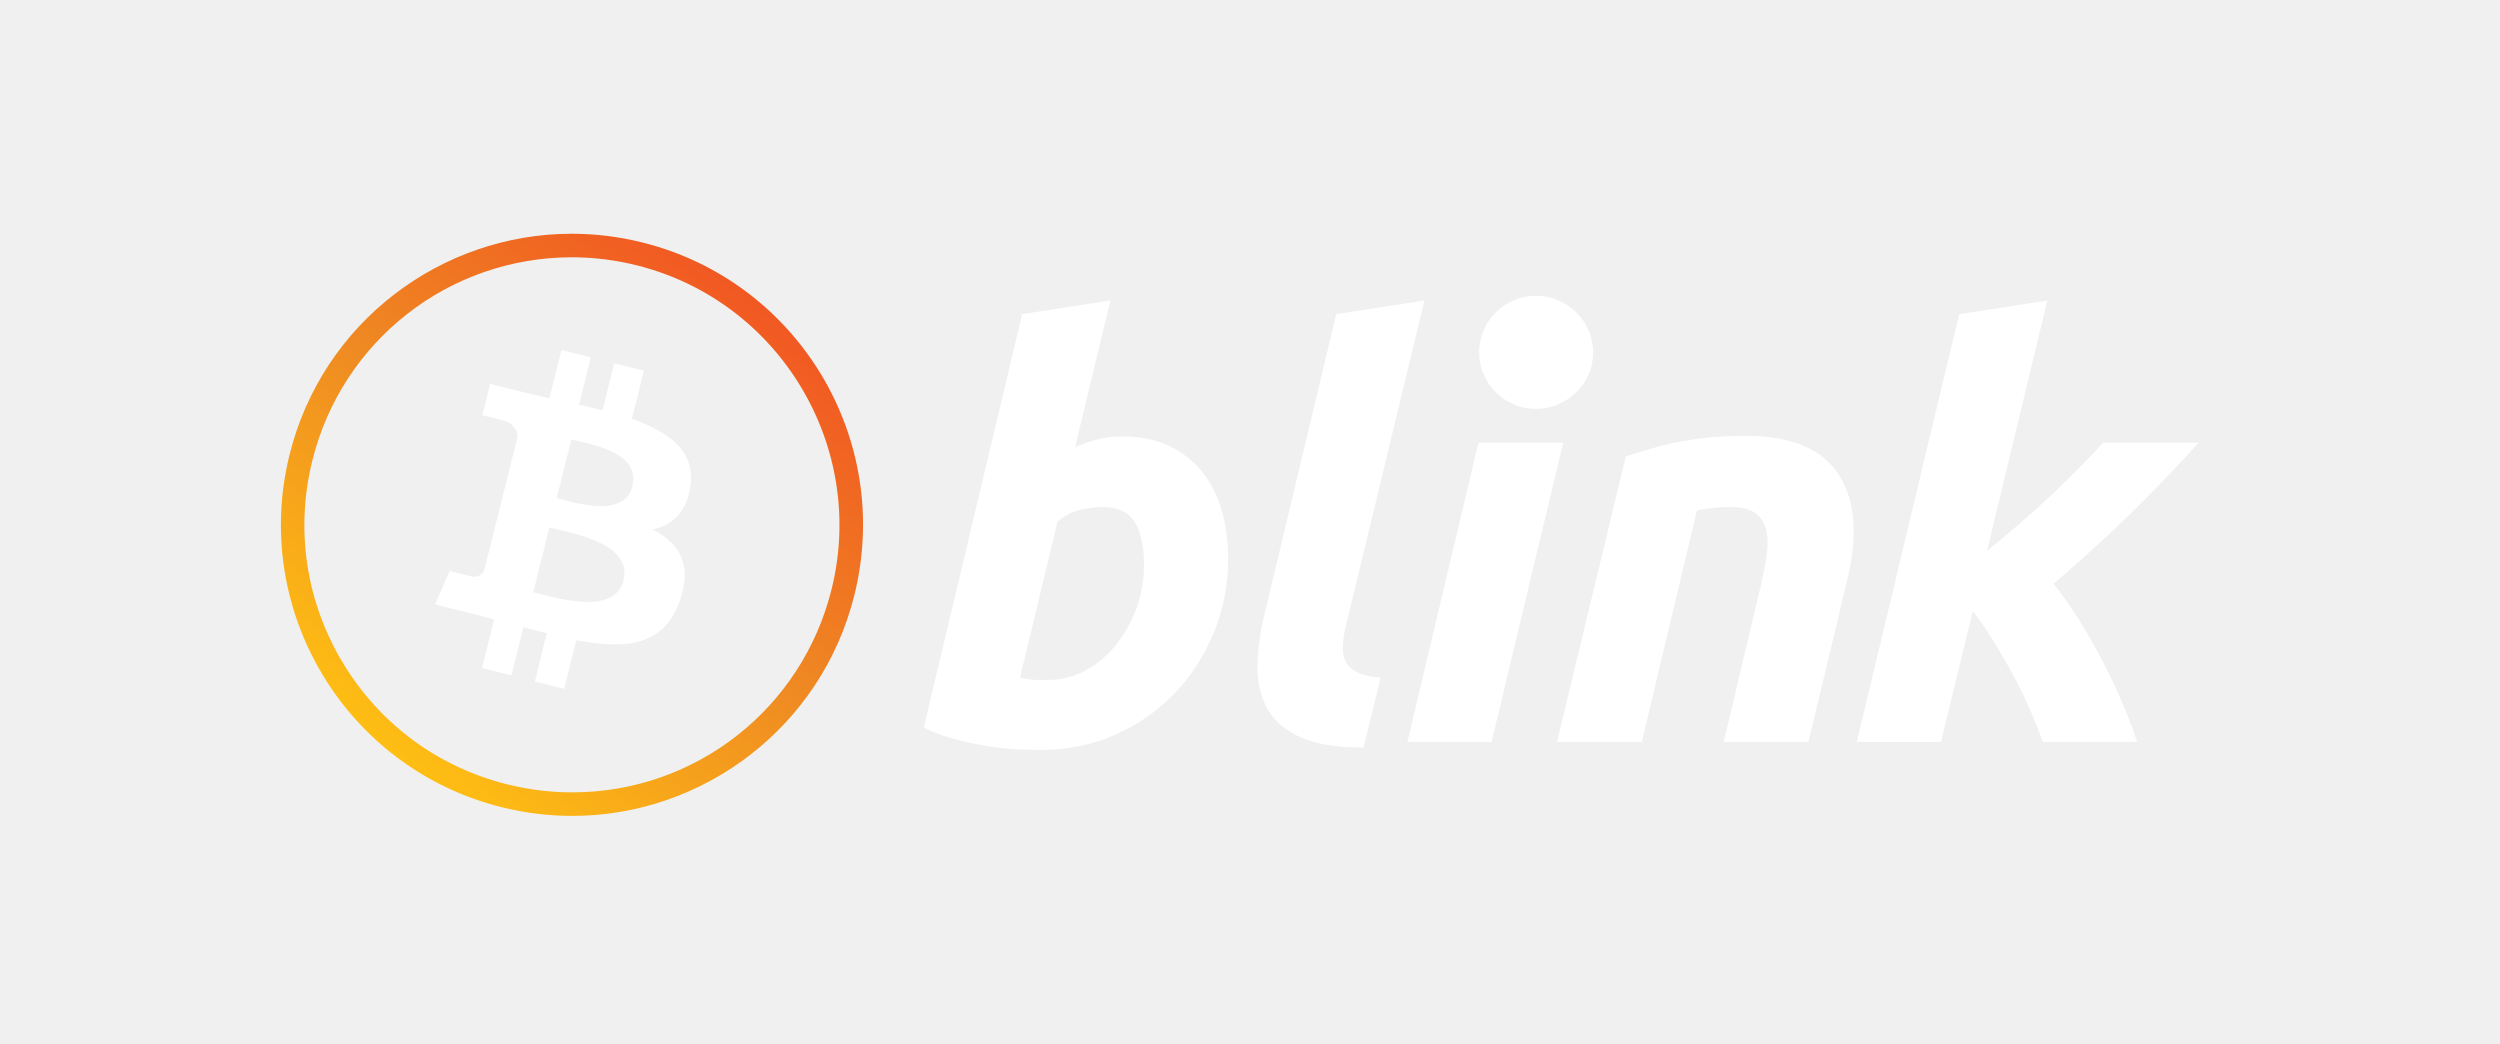
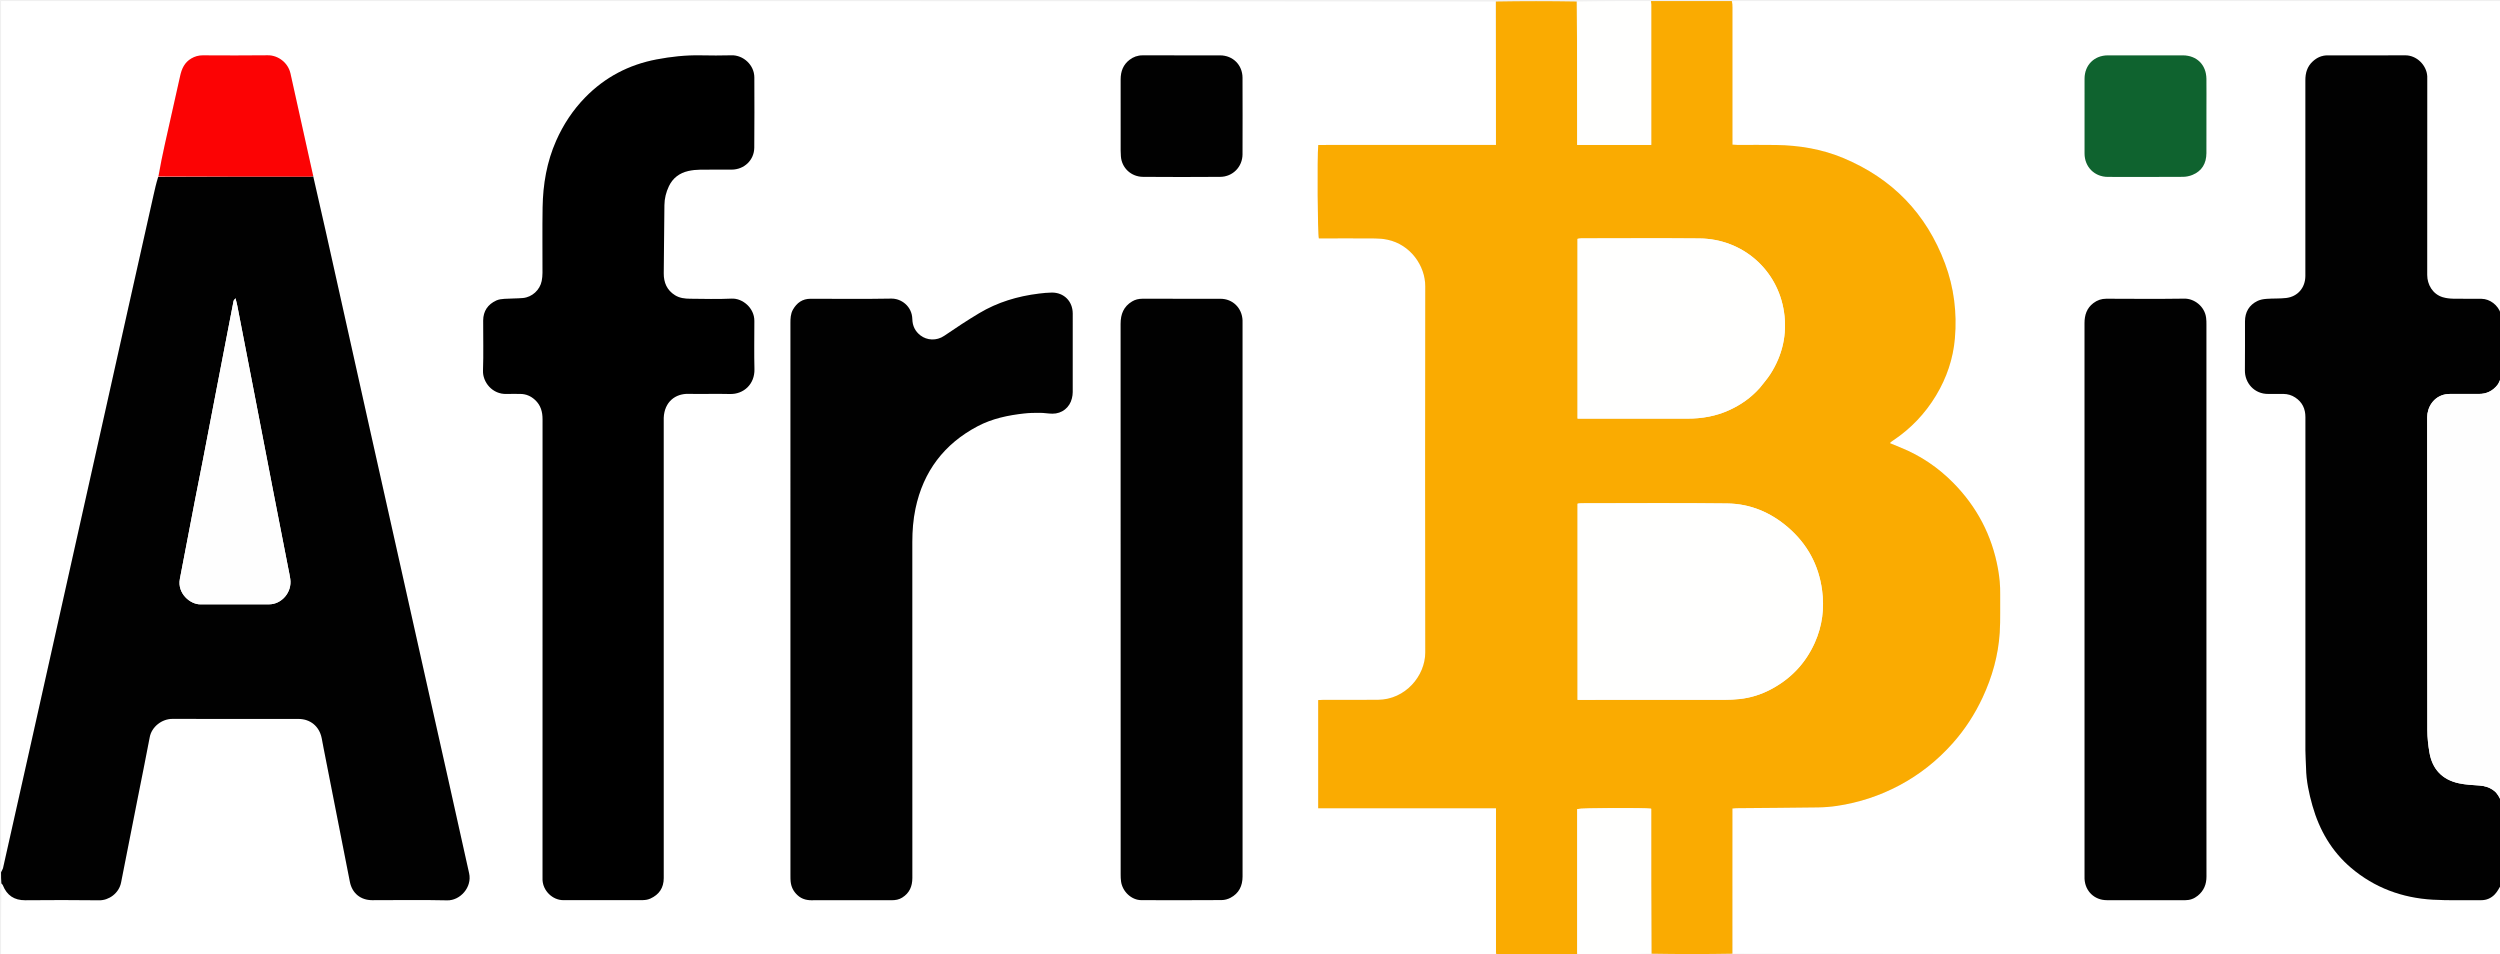
- <svg xmlns="http://www.w3.org/2000/svg" version="1.1" id="Layer_1" x="0px" y="0px" viewBox="0 0 1002.48 418.42" style="enable-background:new 0 0 1002.48 418.42;" xml:space="preserve">
-   <style type="text/css">
- 	.st0{fill:url(#SVGID_1_);}
- 	.st1{fill:#010101;}
- 	.st2{fill:#EC8623;}
- 	.st3{fill:#FFFFFF;}
- 	.st4{fill:url(#SVGID_2_);}
- 	.st5{fill:url(#SVGID_3_);}
- 	.st6{fill:url(#SVGID_4_);}
- 	.st7{fill:url(#SVGID_5_);}
- 	.st8{fill:#1D1D1B;}
- 	.st9{fill:url(#SVGID_6_);}
- </style>
-   <g>
-     <linearGradient id="SVGID_1_" gradientUnits="userSpaceOnUse" x1="157.376" y1="302.337" x2="301.337" y2="118.572">
-       <stop offset="0" style="stop-color:#FEBE13" />
-       <stop offset="0.5" style="stop-color:#EF8B22" />
-       <stop offset="1" style="stop-color:#F15822" />
-     </linearGradient>
-     <path class="st0" d="M257.76,97.27c-0.1-0.03-0.21-0.06-0.32-0.08c-9.43-2.34-18.87-3.46-28.17-3.46v0h-0.04v0   c-52.35,0.02-99.96,35.52-113.13,88.63c-15.51,62.55,22.62,125.84,85.17,141.35c9.43,2.34,18.88,3.46,28.18,3.46   c52.37,0,100-35.51,113.17-88.63C358.1,176.11,320.15,112.93,257.76,97.27z M333.46,236.27c-11.89,47.96-54.67,81.46-104.01,81.46   c-8.68,0-17.4-1.07-25.91-3.18c-27.81-6.89-51.26-24.2-66.05-48.74s-19.13-53.37-12.23-81.17c11.89-47.95,54.71-81.44,104.04-81.47   c8.67,0,17.37,1.07,25.95,3.2l0.11,0.03l0.11,0.03C312.67,120.78,347.65,179.03,333.46,236.27z" />
-     <path class="st3" d="M253.68,194.83c-3.35,13.41-23.79,6.53-30.43,4.89l5.86-23.46c6.53,1.61,27.92,4.69,24.46,18.56H253.68z    M250.03,232.73c-3.62,14.61-28.22,6.7-36.19,4.72l6.47-25.9C228.28,213.56,253.82,217.48,250.03,232.73z M276.84,195.03   c2.11-14.28-8.75-21.95-23.46-27.04l4.83-19.34l-11.9-2.95l-4.69,18.83c-3.08-0.77-6.27-1.51-9.42-2.21l4.69-19.03l-11.76-2.95   l-4.83,19.34L212.8,158l-16.25-4.06l-3.12,12.57c0,0,8.12,1.98,8.55,2.14c2.63,0.53,5.75,3.36,5.5,6.7l-13.21,52.95   c-0.72,2.26-3.13,3.5-5.39,2.78h0c-0.25-0.07-8.58-2.11-8.58-2.11l-5.83,13.41l15.31,3.79l8.38,2.18l-4.86,19.54l11.76,2.95   l4.83-19.34c3.17,0.87,6.29,1.67,9.35,2.41l-4.76,19.4l11.76,2.91l4.86-19.5c20.11,3.79,35.15,2.28,41.52-15.88   c5.13-14.61-0.27-23.02-10.82-28.52C269.5,210.55,275.2,205.63,276.84,195.03L276.84,195.03z" />
-     <g>
-       <path class="st3" d="M450.06,175.01c7.3,0,13.61,1.29,18.93,3.88c5.32,2.59,9.73,6.08,13.23,10.49c3.5,4.41,6.08,9.58,7.76,15.51    c1.67,5.93,2.51,12.32,2.51,19.16c0,10.49-1.94,20.42-5.82,29.77c-3.88,9.35-9.16,17.49-15.85,24.41    c-6.69,6.92-14.6,12.4-23.73,16.42c-9.12,4.03-19.01,6.05-29.66,6.05c-1.37,0-3.76-0.04-7.19-0.11    c-3.42-0.08-7.34-0.42-11.75-1.03c-4.41-0.61-9.09-1.52-14.03-2.74c-4.94-1.21-9.62-2.89-14.03-5.02l39.46-165.84l35.36-5.47    l-14.15,58.86c3.04-1.37,6.08-2.43,9.13-3.19C443.29,175.39,446.56,175.01,450.06,175.01z M420.41,272.64    c5.32,0,10.34-1.29,15.06-3.88c4.71-2.58,8.78-6.04,12.2-10.38c3.42-4.33,6.12-9.24,8.1-14.71c1.98-5.48,2.97-11.18,2.97-17.11    c0-7.3-1.22-13-3.65-17.11c-2.43-4.1-6.92-6.16-13.46-6.16c-2.13,0-4.9,0.38-8.33,1.14c-3.42,0.76-6.5,2.36-9.24,4.79L409,271.73    c0.91,0.15,1.71,0.3,2.39,0.46c0.68,0.15,1.4,0.27,2.17,0.34c0.76,0.08,1.67,0.11,2.74,0.11    C417.36,272.64,418.73,272.64,420.41,272.64z" />
-       <path class="st3" d="M546.78,299.79c-10.8,0-19.28-1.41-25.43-4.22c-6.16-2.81-10.57-6.65-13.23-11.52    c-2.66-4.87-3.96-10.45-3.88-16.77c0.08-6.31,0.95-13.04,2.62-20.19l28.97-121.13l35.36-5.47l-31.71,131.39    c-0.61,2.74-0.95,5.25-1.03,7.53c-0.08,2.28,0.34,4.3,1.26,6.04c0.91,1.75,2.47,3.16,4.68,4.22c2.2,1.06,5.28,1.75,9.24,2.05    L546.78,299.79z" />
-       <path class="st3" d="M598.11,297.51h-33.76l28.51-119.99h33.99L598.11,297.51z" />
-       <path class="st3" d="M651.94,182.99c2.58-0.76,5.44-1.63,8.55-2.62c3.12-0.99,6.62-1.9,10.49-2.74c3.88-0.83,8.21-1.52,13.01-2.05    c4.79-0.53,10.23-0.8,16.31-0.8c17.94,0,30.26,5.17,36.96,15.51c6.69,10.34,7.83,24.49,3.42,42.43l-15.51,64.79h-33.99    l15.06-63.42c0.91-3.95,1.63-7.79,2.17-11.52c0.53-3.73,0.49-7-0.11-9.81c-0.61-2.81-2.02-5.09-4.22-6.84    c-2.21-1.75-5.59-2.62-10.15-2.62c-4.41,0-8.9,0.46-13.46,1.37l-22.13,92.84h-33.99L651.94,182.99z" />
-       <path class="st3" d="M796.79,220.86c9.12-7.3,17.71-14.75,25.78-22.36c8.06-7.6,14.98-14.6,20.76-20.99h38.32    c-8.52,9.43-17.38,18.67-26.58,27.72c-9.2,9.05-19.73,18.67-31.6,28.86c3.19,3.96,6.42,8.52,9.7,13.69    c3.27,5.17,6.39,10.57,9.35,16.2c2.97,5.63,5.7,11.33,8.21,17.11c2.51,5.78,4.6,11.26,6.27,16.43h-37.87    c-1.37-3.95-3.08-8.29-5.13-13c-2.05-4.71-4.33-9.39-6.84-14.03c-2.51-4.64-5.13-9.16-7.87-13.57c-2.74-4.41-5.47-8.36-8.21-11.86    l-12.77,52.47h-33.76l41.06-171.55l35.36-5.47L796.79,220.86z" />
-       <path class="st3" d="M638.82,141.28c0,3.16-0.6,6.1-1.81,8.84c-1.2,2.74-2.85,5.13-4.92,7.16c-2.08,2.03-4.51,3.65-7.29,4.86    c-2.78,1.2-5.75,1.81-8.9,1.81c-3.16,0-6.12-0.6-8.9-1.81c-2.78-1.2-5.19-2.82-7.22-4.86c-2.03-2.03-3.65-4.42-4.86-7.16    c-1.2-2.74-1.8-5.68-1.8-8.84c0-3.07,0.6-6,1.8-8.78c1.2-2.78,2.82-5.19,4.86-7.22s4.44-3.65,7.22-4.86    c2.78-1.2,5.75-1.81,8.9-1.81c3.15,0,6.12,0.6,8.9,1.81c2.78,1.21,5.21,2.82,7.29,4.86c2.07,2.03,3.71,4.44,4.92,7.22    C638.22,135.28,638.82,138.21,638.82,141.28z" />
-     </g>
-   </g>
+ <svg xmlns="http://www.w3.org/2000/svg" version="1.1" id="Layer_1" x="0px" y="0px" width="100%" viewBox="0 0 4800 1830" enable-background="new 0 0 4800 1830" xml:space="preserve">
+   <path fill="#FFFFFF" opacity="1" stroke="none" d=" M2872,1832   C1915.333,1832 958.667,1832 2,1832   C2,1787.124 2,1742.469 2.687,1697.072   C4.084,1697.443 4.991,1698.477 5.475,1699.681   C13.29,1719.12 27.281,1728.626 48.588,1728.454   C95.911,1728.073 143.245,1727.908 190.562,1728.554   C208.513,1728.799 228.346,1715.477 232.473,1694.38   C242.847,1641.35 253.353,1588.346 263.829,1535.336   C271.735,1495.333 279.962,1455.391 287.481,1415.315   C291.152,1395.748 310.446,1380.176 331.167,1380.237   C411.821,1380.478 492.476,1380.304 573.13,1380.356   C595.853,1380.37 612.971,1394.517 617.605,1416.897   C618.949,1423.389 620.026,1429.935 621.303,1436.44   C630.821,1484.916 640.365,1533.387 649.889,1581.862   C657.175,1618.946 664.331,1656.055 671.767,1693.109   C676.201,1715.203 692.447,1728.324 714.759,1728.331   C762.752,1728.346 810.762,1727.564 858.73,1728.656   C883.271,1729.214 906.779,1703.7 900.674,1676.58   C887.344,1617.367 874.36,1558.077 861.131,1498.841   C846.096,1431.516 830.92,1364.223 815.857,1296.904   C796.884,1212.111 777.979,1127.303 759.015,1042.508   C742.657,969.361 726.233,896.229 709.884,823.08   C696.863,764.824 683.914,706.552 670.929,648.288   C655.851,580.633 640.82,512.966 625.664,445.329   C617.688,409.736 609.486,374.193 601.497,337.967   C601.264,336.371 600.806,335.462 600.592,334.499   C586.274,270.087 571.852,205.697 557.746,141.238   C553.074,119.89 533.413,105.901 514.075,106.158   C472.461,106.711 430.835,106.399 389.214,106.266   C381.307,106.24 374.196,108.256 367.442,112.182   C354.641,119.624 349.043,131.49 345.985,145.362   C336.277,189.397 326.192,233.349 316.415,277.369   C311.887,297.752 307.734,318.219 302.974,339.45   C300.059,351.253 297.571,362.253 295.104,373.257   C278.711,446.392 262.296,519.522 245.941,592.666   C231.542,657.068 217.23,721.49 202.846,785.896   C186.655,858.396 170.417,930.885 154.218,1003.383   C136.499,1082.68 118.806,1161.983 101.091,1241.281   C85.98,1308.925 70.861,1376.568 55.73,1444.208   C39.152,1518.318 22.579,1592.428 5.877,1666.51   C5.279,1669.163 3.323,1671.51 2,1674   C2,1116.767 2,559.533 2,2   C958.062,2 1914.124,2 2871.223,2.93   C2872.261,95.063 2872.261,186.266 2872.261,278.31   C2856.862,278.31 2842.6,278.31 2828.339,278.31   C2814.34,278.31 2800.341,278.31 2786.342,278.31   C2772.009,278.31 2757.677,278.31 2743.344,278.31   C2729.345,278.31 2715.346,278.31 2701.347,278.31   C2687.015,278.31 2672.683,278.31 2658.351,278.31   C2644.018,278.31 2629.686,278.31 2615.354,278.31   C2601.354,278.31 2587.356,278.281 2573.357,278.318   C2559.181,278.356 2544.993,278.141 2531.013,278.469   C2528.835,302.767 2529.821,450.278 2532.214,457.69   C2535.719,457.69 2539.372,457.69 2543.025,457.69   C2575.356,457.69 2607.688,457.539 2640.017,457.798   C2647.942,457.862 2656.004,458.562 2663.752,460.175   C2707.97,469.379 2736.563,510.148 2736.5,549.634   C2736.126,783.95 2736.104,1018.267 2736.5,1252.583   C2736.577,1297.635 2698.45,1343.28 2645.482,1343.64   C2610.819,1343.875 2576.154,1343.671 2541.49,1343.704   C2537.97,1343.707 2534.451,1343.986 2530.91,1344.138   C2530.91,1413.709 2530.91,1482.203 2530.91,1551.926   C2644.912,1551.926 2758.326,1551.926 2872.315,1551.926   C2872.315,1556.116 2872.315,1559.077 2872.315,1562.038   C2872.315,1649.365 2872.318,1736.692 2872.302,1824.019   C2872.302,1826.68 2872.105,1829.34 2872,1832  M1274.334,1239   C1274.334,1095.698 1274.334,952.395 1274.334,809.093   C1274.334,806.76 1274.246,804.423 1274.348,802.095   C1275.712,771.154 1297.075,755.722 1321.326,756.212   C1347.976,756.749 1374.659,755.788 1401.302,756.486   C1428.409,757.197 1449.211,736.991 1448.502,708.932   C1447.753,679.291 1448.334,649.616 1448.334,619.956   C1448.334,618.623 1448.327,617.29 1448.334,615.957   C1448.456,591.468 1425.753,572.398 1404.779,573.368   C1378.175,574.599 1351.47,573.816 1324.811,573.588   C1314.853,573.503 1304.938,572.376 1296.133,566.927   C1280.453,557.225 1274.258,542.492 1274.381,524.765   C1274.682,481.165 1275.243,437.567 1275.65,393.968   C1275.769,381.121 1278.823,368.961 1284.317,357.452   C1291.842,341.689 1304.654,332.191 1321.425,328.359   C1328.801,326.673 1336.517,325.915 1344.097,325.788   C1364.42,325.446 1384.754,325.79 1405.081,325.64   C1428.828,325.465 1447.927,307.451 1448.186,283.643   C1448.677,238.658 1448.35,193.664 1448.321,148.674   C1448.306,124.77 1426.975,105.549 1404.541,106.206   C1384.562,106.791 1364.548,106.617 1344.559,106.26   C1316.223,105.755 1288.309,108.788 1260.501,114.095   C1207.308,124.246 1161.542,148.198 1123.713,186.917   C1100.024,211.164 1081.612,239.085 1067.869,270.103   C1049.827,310.824 1042.539,353.816 1041.814,397.946   C1041.125,439.925 1041.72,481.925 1041.597,523.915   C1041.582,529.177 1041.079,534.526 1040.033,539.678   C1036.56,556.796 1021.6,570.592 1004.109,572.201   C992.233,573.294 980.232,572.97 968.321,573.781   C963.115,574.135 957.569,574.815 952.911,576.949   C936.651,584.396 927.808,597.303 927.713,615.416   C927.545,647.408 928.561,679.435 927.359,711.383   C926.524,733.562 945.143,757.349 972.778,756.381   C981.433,756.078 990.106,756.334 998.771,756.334   C1009.95,756.334 1019.435,760.474 1027.527,768.059   C1038.212,778.074 1041.722,790.692 1041.719,804.955   C1041.649,1096.89 1041.666,1388.825 1041.666,1680.76   C1041.666,1683.76 1041.544,1686.766 1041.693,1689.758   C1042.722,1710.413 1060.883,1728.224 1081.52,1728.285   C1132.508,1728.435 1183.497,1728.415 1234.485,1728.202   C1239.323,1728.182 1244.541,1727.163 1248.917,1725.157   C1265.534,1717.539 1274.369,1704.61 1274.362,1685.901   C1274.311,1537.601 1274.334,1389.301 1274.334,1239  M1565.124,1728.335   C1614.115,1728.335 1663.105,1728.27 1712.096,1728.407   C1719.29,1728.427 1725.944,1727.257 1732.092,1723.458   C1746.183,1714.751 1751.708,1701.762 1751.703,1685.625   C1751.647,1470.664 1751.685,1255.703 1751.635,1040.741   C1751.63,1019.105 1753.28,997.653 1757.725,976.469   C1772.728,904.973 1812.823,852.205 1877.276,818.249   C1904.925,803.683 1935.223,797.351 1966.059,793.887   C1976.241,792.742 1986.577,792.592 1996.839,792.64   C2004.772,792.677 2012.695,794.17 2020.63,794.247   C2038.946,794.425 2053.931,782.454 2058.108,764.619   C2059.006,760.785 2059.594,756.779 2059.602,752.85   C2059.7,702.526 2059.76,652.202 2059.624,601.878   C2059.56,578.376 2042.667,561.534 2019.402,561.758   C2011.14,561.838 2002.851,562.703 1994.636,563.712   C1953.964,568.706 1915.291,580.261 1880.024,601.362   C1857.233,614.998 1835.019,629.659 1813.099,644.668   C1797.9,655.076 1779.597,653.331 1767.588,644.252   C1757.031,636.269 1751.956,625.707 1751.632,612.547   C1751.03,588.084 1730.477,572.987 1711.266,573.34   C1659.626,574.29 1607.957,573.692 1556.3,573.648   C1540.712,573.635 1529.972,581.398 1522.515,594.427   C1517.881,602.522 1517.629,611.478 1517.63,620.534   C1517.671,974.136 1517.664,1327.739 1517.678,1681.342   C1517.678,1685 1517.677,1688.678 1518.021,1692.314   C1518.995,1702.628 1523.262,1711.265 1530.884,1718.464   C1540.113,1727.18 1551.133,1729.232 1565.124,1728.335  M2385.666,1021   C2385.666,888.048 2385.667,755.096 2385.666,622.144   C2385.666,619.811 2385.738,617.476 2385.654,615.147   C2384.803,591.46 2366.79,573.702 2343.431,573.679   C2293.449,573.63 2243.467,573.719 2193.485,573.603   C2186.279,573.586 2179.696,575.13 2173.56,578.819   C2157.353,588.565 2151.57,603.324 2151.576,621.696   C2151.696,974.236 2151.663,1326.777 2151.693,1679.317   C2151.694,1683.634 2151.816,1687.994 2152.41,1692.26   C2155.164,1712.049 2172.549,1728.233 2191.552,1728.286   C2242.867,1728.43 2294.183,1728.474 2345.496,1728.141   C2351.222,1728.104 2357.467,1726.408 2362.551,1723.732   C2378.813,1715.174 2385.699,1700.898 2385.695,1682.764   C2385.65,1462.842 2385.666,1242.921 2385.666,1021  M2151.66,153.301   C2151.66,198.633 2151.65,243.965 2151.68,289.298   C2151.683,292.954 2151.868,296.617 2152.137,300.264   C2153.765,322.344 2171.623,339.375 2194.713,339.558   C2244.042,339.947 2293.378,339.938 2342.707,339.565   C2366.98,339.382 2385.553,320.262 2385.626,296.187   C2385.775,247.189 2385.828,198.189 2385.604,149.191   C2385.492,124.531 2366.975,106.356 2342.59,106.335   C2292.925,106.293 2243.26,106.366 2193.594,106.285   C2184.219,106.269 2175.967,109.28 2168.704,114.884   C2156.801,124.069 2151.675,136.582 2151.66,153.301  z" />
+   <path fill="#FFFFFF" opacity="1" stroke="none" d=" M4802,1700   C4802,1743.977 4802,1787.953 4802,1832   C4310.619,1832 3819.237,1832 3327.059,1831.07   C3326.261,1737.606 3326.261,1645.071 3326.261,1552.284   C3329.467,1552.016 3331.412,1551.728 3333.36,1551.711   C3385.965,1551.229 3438.572,1550.929 3491.173,1550.199   C3503.097,1550.033 3515.098,1549.05 3526.896,1547.307   C3569.031,1541.081 3608.969,1527.944 3646.63,1507.952   C3685.552,1487.29 3719.52,1460.285 3748.783,1427.459   C3772.394,1400.975 3791.57,1371.488 3806.581,1339.275   C3825.021,1299.704 3836.692,1258.258 3839.46,1214.721   C3841.022,1190.157 3839.999,1165.434 3840.355,1140.786   C3840.592,1124.434 3839.037,1108.29 3836.149,1092.212   C3824.623,1028.038 3795.572,972.859 3749.887,926.676   C3721.062,897.536 3687.543,874.841 3649.369,859.375   C3642.545,856.61 3635.753,853.764 3628.755,850.876   C3629.694,849.614 3629.987,848.961 3630.489,848.592   C3632.096,847.408 3633.775,846.322 3635.435,845.21   C3669.123,822.639 3696.355,793.96 3717.254,759.192   C3737.639,725.277 3750.119,688.548 3753.416,649.301   C3757.525,600.38 3751.729,552.407 3734.465,506.105   C3698.668,410.098 3633.196,342.673 3538.813,303.316   C3497.818,286.222 3454.686,279.113 3410.468,278.383   C3385.813,277.976 3361.145,278.33 3336.482,278.285   C3333.297,278.279 3330.111,277.935 3326.316,277.712   C3326.316,273.166 3326.316,269.551 3326.316,265.935   C3326.316,181.95 3326.32,97.964 3326.302,13.979   C3326.302,9.986 3326.105,5.993 3326,2   C3817.797,2 4309.594,2 4802,2   C4802,201.381 4802,400.763 4801.314,600.845   C4796.195,585.982 4780.849,573.94 4764.477,573.72   C4746.486,573.478 4728.484,573.925 4710.499,573.532   C4703.616,573.381 4696.506,572.593 4689.948,570.614   C4670.645,564.787 4660.199,546.191 4660.229,528.004   C4660.431,403.712 4660.335,279.42 4660.334,155.128   C4660.334,152.129 4660.487,149.119 4660.292,146.133   C4658.916,125.011 4639.955,106.128 4618.083,106.244   C4568.434,106.508 4518.783,106.351 4469.133,106.308   C4457.928,106.299 4448.628,110.409 4440.424,117.987   C4429.833,127.769 4426.323,140.049 4426.324,153.882   C4426.339,279.174 4426.354,404.465 4426.315,529.757   C4426.308,552.263 4411.72,569.538 4389.51,572.139   C4377.029,573.601 4364.308,572.881 4351.744,573.813   C4345.927,574.245 4339.749,575.281 4334.564,577.77   C4318.366,585.546 4310.483,599.137 4310.382,616.968   C4310.204,648.29 4310.673,679.619 4310.223,710.935   C4309.877,734.949 4327.943,756.674 4355.273,756.354   C4364.936,756.241 4374.601,756.29 4384.264,756.35   C4392.419,756.401 4399.954,758.64 4406.787,763.127   C4420.435,772.09 4426.424,784.731 4426.415,801.054   C4426.292,1014.317 4426.313,1227.579 4426.39,1440.842   C4426.394,1452.114 4427.406,1463.381 4427.615,1474.657   C4428.075,1499.416 4433.23,1523.392 4439.943,1547.026   C4453.238,1593.831 4476.83,1634.631 4514.131,1666.312   C4559.205,1704.592 4612.304,1724.026 4670.937,1727.398   C4701.821,1729.175 4732.869,1728.101 4763.842,1728.344   C4774.084,1728.424 4782.906,1724.463 4789.773,1717.379   C4794.643,1712.356 4797.979,1705.846 4802,1700  M4236.335,1559   C4236.335,1247.053 4236.337,935.106 4236.312,623.159   C4236.312,618.84 4236.276,614.482 4235.741,610.207   C4232.946,587.864 4212.518,573.137 4194.173,573.409   C4144.193,574.15 4094.194,573.762 4044.203,573.578   C4034.737,573.543 4026.605,576.396 4019.241,582.009   C4006.511,591.711 4002.281,605.016 4002.283,620.494   C4002.348,974.1 4002.333,1327.706 4002.333,1681.313   C4002.333,1683.312 4002.255,1685.316 4002.347,1687.311   C4003.432,1711.033 4021.361,1728.309 4045.02,1728.325   C4095.012,1728.36 4145.003,1728.252 4194.995,1728.411   C4204.46,1728.441 4212.568,1725.591 4219.792,1719.687   C4231.41,1710.191 4236.442,1697.872 4236.387,1682.979   C4236.236,1642.32 4236.335,1601.66 4236.335,1559  M4117,106.324   C4093.675,106.324 4070.35,106.315 4047.024,106.327   C4021.167,106.34 4002.47,124.751 4002.374,150.87   C4002.199,198.852 4002.228,246.836 4002.362,294.819   C4002.435,320.52 4021.467,339.563 4047.16,339.636   C4095.143,339.773 4143.127,339.807 4191.108,339.513   C4197.251,339.476 4203.763,338.163 4209.444,335.833   C4227.812,328.299 4236.139,313.622 4236.28,294.227   C4236.489,265.572 4236.334,236.915 4236.334,208.258   C4236.333,189.265 4236.522,170.269 4236.289,151.279   C4235.957,124.294 4217.717,106.341 4190.975,106.327   C4166.983,106.314 4142.992,106.324 4117,106.324  z" />
+   <path fill="#FAAB01" opacity="1" stroke="none" d=" M3325.063,2   C3326.105,5.993 3326.302,9.986 3326.302,13.979   C3326.32,97.964 3326.316,181.95 3326.316,265.935   C3326.316,269.551 3326.316,273.166 3326.316,277.712   C3330.111,277.935 3333.297,278.279 3336.482,278.285   C3361.145,278.33 3385.813,277.976 3410.468,278.383   C3454.686,279.113 3497.818,286.222 3538.813,303.316   C3633.196,342.673 3698.668,410.098 3734.465,506.105   C3751.729,552.407 3757.525,600.38 3753.416,649.301   C3750.119,688.548 3737.639,725.277 3717.254,759.192   C3696.355,793.96 3669.123,822.639 3635.435,845.21   C3633.775,846.322 3632.096,847.408 3630.489,848.592   C3629.987,848.961 3629.694,849.614 3628.755,850.876   C3635.753,853.764 3642.545,856.61 3649.369,859.375   C3687.543,874.841 3721.062,897.536 3749.887,926.676   C3795.572,972.859 3824.623,1028.038 3836.149,1092.212   C3839.037,1108.29 3840.592,1124.434 3840.355,1140.786   C3839.999,1165.434 3841.022,1190.157 3839.46,1214.721   C3836.692,1258.258 3825.021,1299.704 3806.581,1339.275   C3791.57,1371.488 3772.394,1400.975 3748.783,1427.459   C3719.52,1460.285 3685.552,1487.29 3646.63,1507.952   C3608.969,1527.944 3569.031,1541.081 3526.896,1547.307   C3515.098,1549.05 3503.097,1550.033 3491.173,1550.199   C3438.572,1550.929 3385.965,1551.229 3333.36,1551.711   C3331.412,1551.728 3329.467,1552.016 3326.261,1552.284   C3326.261,1645.071 3326.261,1737.606 3326.131,1831.07   C3274.625,1832 3223.25,1832 3171.069,1831.07   C3170.263,1737.62 3170.263,1645.098 3170.263,1552.732   C3155.735,1550.754 3036.038,1551.326 3028.314,1553.432   C3028.314,1556.854 3028.314,1560.476 3028.314,1564.099   C3028.314,1649.407 3028.319,1734.714 3028.301,1820.022   C3028.3,1824.015 3028.105,1828.007 3028,1832   C2976.625,1832 2925.25,1832 2872.937,1832   C2872.105,1829.34 2872.302,1826.68 2872.302,1824.019   C2872.318,1736.692 2872.315,1649.365 2872.315,1562.038   C2872.315,1559.077 2872.315,1556.116 2872.315,1551.926   C2758.326,1551.926 2644.912,1551.926 2530.91,1551.926   C2530.91,1482.203 2530.91,1413.709 2530.91,1344.138   C2534.451,1343.986 2537.97,1343.707 2541.49,1343.704   C2576.154,1343.671 2610.819,1343.875 2645.482,1343.64   C2698.45,1343.28 2736.577,1297.635 2736.5,1252.583   C2736.104,1018.267 2736.126,783.95 2736.5,549.634   C2736.563,510.148 2707.97,469.379 2663.752,460.175   C2656.004,458.562 2647.942,457.862 2640.017,457.798   C2607.688,457.539 2575.356,457.69 2543.025,457.69   C2539.372,457.69 2535.719,457.69 2532.214,457.69   C2529.821,450.278 2528.835,302.767 2531.013,278.469   C2544.993,278.141 2559.181,278.356 2573.357,278.318   C2587.356,278.281 2601.354,278.31 2615.354,278.31   C2629.686,278.31 2644.018,278.31 2658.351,278.31   C2672.683,278.31 2687.015,278.31 2701.347,278.31   C2715.346,278.31 2729.345,278.31 2743.344,278.31   C2757.677,278.31 2772.009,278.31 2786.342,278.31   C2800.341,278.31 2814.34,278.31 2828.339,278.31   C2842.6,278.31 2856.862,278.31 2872.261,278.31   C2872.261,186.266 2872.261,95.063 2872.131,2.93   C2923.375,2 2974.75,2 3027.193,2.93   C3028.26,95.052 3028.26,186.245 3028.26,278.308   C3076.283,278.307 3123.033,278.33 3170.317,278.292   C3170.317,274.166 3170.317,271.533 3170.317,268.9   C3170.317,182.26 3170.32,95.619 3170.304,8.979   C3170.303,6.653 3170.106,4.326 3170,2   C3221.375,2 3272.75,2 3325.063,2  M3484.533,1233.533   C3498.901,1201.458 3503.065,1168.022 3498.405,1133.266   C3491.887,1084.653 3469.956,1044.383 3432.924,1012.49   C3399.525,983.726 3360.379,967.213 3316.466,966.667   C3223.204,965.509 3129.919,966.308 3036.643,966.345   C3034.101,966.346 3031.559,966.807 3029.012,967.054   C3029.012,1092.787 3029.012,1217.842 3029.012,1343.686   C3033.301,1343.686 3036.913,1343.686 3040.524,1343.686   C3130.802,1343.686 3221.079,1343.727 3311.356,1343.625   C3320.631,1343.614 3329.942,1343.12 3339.17,1342.195   C3360.585,1340.05 3380.93,1333.652 3399.844,1323.68   C3437.798,1303.669 3466.275,1274.294 3484.533,1233.533  M3379.208,744.269   C3385.901,735.596 3393.281,727.362 3399.167,718.172   C3422.469,681.794 3431.568,641.61 3425.31,599.16   C3413.298,517.676 3345.415,458.582 3263.134,457.835   C3187.508,457.149 3111.871,457.681 3036.239,457.728   C3033.741,457.729 3031.244,458.295 3028.951,458.573   C3028.951,573.864 3028.951,688.318 3028.951,803.686   C3033.169,803.686 3036.76,803.686 3040.35,803.686   C3106.986,803.686 3173.623,803.613 3240.259,803.72   C3267.875,803.765 3294.494,799.047 3319.708,787.631   C3342.053,777.514 3361.887,763.774 3379.208,744.269  z" />
+   <path fill="#010101" opacity="1" stroke="none" d=" M2,1674.916   C3.323,1671.51 5.279,1669.163 5.877,1666.51   C22.579,1592.428 39.152,1518.318 55.73,1444.208   C70.861,1376.568 85.98,1308.925 101.091,1241.281   C118.806,1161.983 136.499,1082.68 154.218,1003.383   C170.417,930.885 186.655,858.396 202.846,785.896   C217.23,721.49 231.542,657.068 245.941,592.666   C262.296,519.522 278.711,446.392 295.104,373.257   C297.571,362.253 300.059,351.253 303.761,339.693   C401.476,339.155 497.968,339.178 594.46,339.17   C596.769,339.17 599.077,338.817 601.386,338.628   C609.486,374.193 617.688,409.736 625.664,445.329   C640.82,512.966 655.851,580.633 670.929,648.288   C683.914,706.552 696.863,764.824 709.884,823.08   C726.233,896.229 742.657,969.361 759.015,1042.508   C777.979,1127.303 796.884,1212.111 815.857,1296.904   C830.92,1364.223 846.096,1431.516 861.131,1498.841   C874.36,1558.077 887.344,1617.367 900.674,1676.58   C906.779,1703.7 883.271,1729.214 858.73,1728.656   C810.762,1727.564 762.752,1728.346 714.759,1728.331   C692.447,1728.324 676.201,1715.203 671.767,1693.109   C664.331,1656.055 657.175,1618.946 649.889,1581.862   C640.365,1533.387 630.821,1484.916 621.303,1436.44   C620.026,1429.935 618.949,1423.389 617.605,1416.897   C612.971,1394.517 595.853,1380.37 573.13,1380.356   C492.476,1380.304 411.821,1380.478 331.167,1380.237   C310.446,1380.176 291.152,1395.748 287.481,1415.315   C279.962,1455.391 271.735,1495.333 263.829,1535.336   C253.353,1588.346 242.847,1641.35 232.473,1694.38   C228.346,1715.477 208.513,1728.799 190.562,1728.554   C143.245,1727.908 95.911,1728.073 48.588,1728.454   C27.281,1728.626 13.29,1719.12 5.475,1699.681   C4.991,1698.477 4.084,1697.443 2.687,1696.165   C2,1689.277 2,1682.555 2,1674.916  M374.239,961.258   C364.583,1011.387 354.781,1061.49 345.33,1111.658   C340.137,1139.223 365.045,1160.421 384.716,1160.368   C428.705,1160.25 472.694,1160.404 516.683,1160.302   C540.519,1160.248 561.051,1137.34 557.303,1111.471   C556.306,1104.59 554.779,1097.784 553.445,1090.954   C543.66,1040.852 533.811,990.763 524.084,940.65   C512.399,880.448 500.832,820.223 489.18,760.014   C478.032,702.41 466.854,644.812 455.643,587.221   C454.798,582.878 453.586,578.606 452.15,572.667   C450.147,575.424 448.757,576.518 448.485,577.842   C446.281,588.556 444.301,599.316 442.227,610.058   C431.104,667.664 419.958,725.267 408.851,782.876   C402.386,816.406 396.048,849.961 389.521,883.478   C384.58,908.855 379.43,934.191 374.239,961.258  z" />
+   <path fill="#010101" opacity="1" stroke="none" d=" M4802,1699.063   C4797.979,1705.846 4794.643,1712.356 4789.773,1717.379   C4782.906,1724.463 4774.084,1728.424 4763.842,1728.344   C4732.869,1728.101 4701.821,1729.175 4670.937,1727.398   C4612.304,1724.026 4559.205,1704.592 4514.131,1666.312   C4476.83,1634.631 4453.238,1593.831 4439.943,1547.026   C4433.23,1523.392 4428.075,1499.416 4427.615,1474.657   C4427.406,1463.381 4426.394,1452.114 4426.39,1440.842   C4426.313,1227.579 4426.292,1014.317 4426.415,801.054   C4426.424,784.731 4420.435,772.09 4406.787,763.127   C4399.954,758.64 4392.419,756.401 4384.264,756.35   C4374.601,756.29 4364.936,756.241 4355.273,756.354   C4327.943,756.674 4309.877,734.949 4310.223,710.935   C4310.673,679.619 4310.204,648.29 4310.382,616.968   C4310.483,599.137 4318.366,585.546 4334.564,577.77   C4339.749,575.281 4345.927,574.245 4351.744,573.813   C4364.308,572.881 4377.029,573.601 4389.51,572.139   C4411.72,569.538 4426.308,552.263 4426.315,529.757   C4426.354,404.465 4426.339,279.174 4426.324,153.882   C4426.323,140.049 4429.833,127.769 4440.424,117.987   C4448.628,110.409 4457.928,106.299 4469.133,106.308   C4518.783,106.351 4568.434,106.508 4618.083,106.244   C4639.955,106.128 4658.916,125.011 4660.292,146.133   C4660.487,149.119 4660.334,152.129 4660.334,155.128   C4660.335,279.42 4660.431,403.712 4660.229,528.004   C4660.199,546.191 4670.645,564.787 4689.948,570.614   C4696.506,572.593 4703.616,573.381 4710.499,573.532   C4728.484,573.925 4746.486,573.478 4764.477,573.72   C4780.849,573.94 4796.195,585.982 4801.314,601.773   C4802,642.708 4802,683.417 4801.604,725.648   C4799.156,731.262 4797.735,735.861 4794.933,739.352   C4785.907,750.599 4774.118,756.513 4759.405,756.374   C4741.081,756.201 4722.753,756.301 4704.427,756.365   C4701.468,756.375 4698.466,756.57 4695.557,757.09   C4672.15,761.269 4660.162,782.394 4660.184,801.299   C4660.422,1001.553 4660.25,1201.807 4660.502,1402.061   C4660.521,1416.235 4662.106,1430.555 4664.483,1444.549   C4669.955,1476.756 4689.062,1497.071 4721.064,1503.91   C4733.937,1506.66 4747.312,1507.336 4760.507,1508.203   C4771.165,1508.903 4780.657,1511.983 4788.979,1518.585   C4795.366,1523.651 4798.615,1530.886 4802,1538   C4802,1591.375 4802,1644.75 4802,1699.063  z" />
+   <path fill="#FEFEFE" opacity="1" stroke="none" d=" M4802,1537.063   C4798.615,1530.886 4795.366,1523.651 4788.979,1518.585   C4780.657,1511.983 4771.165,1508.903 4760.507,1508.203   C4747.312,1507.336 4733.937,1506.66 4721.064,1503.91   C4689.062,1497.071 4669.955,1476.756 4664.483,1444.549   C4662.106,1430.555 4660.521,1416.235 4660.502,1402.061   C4660.25,1201.807 4660.422,1001.553 4660.184,801.299   C4660.162,782.394 4672.15,761.269 4695.557,757.09   C4698.466,756.57 4701.468,756.375 4704.427,756.365   C4722.753,756.301 4741.081,756.201 4759.405,756.374   C4774.118,756.513 4785.907,750.599 4794.933,739.352   C4797.735,735.861 4799.156,731.262 4801.604,726.585   C4802,996.042 4802,1266.084 4802,1537.063  z" />
+   <path fill="#FFFFFE" opacity="1" stroke="none" d=" M3028.937,1832   C3028.105,1828.007 3028.3,1824.015 3028.301,1820.022   C3028.319,1734.714 3028.314,1649.407 3028.314,1564.099   C3028.314,1560.476 3028.314,1556.854 3028.314,1553.432   C3036.038,1551.326 3155.735,1550.754 3170.263,1552.732   C3170.263,1645.098 3170.263,1737.62 3170.131,1831.07   C3123.292,1832 3076.583,1832 3028.937,1832  z" />
+   <path fill="#FFFFFE" opacity="1" stroke="none" d=" M3169.063,2   C3170.106,4.326 3170.303,6.653 3170.304,8.979   C3170.32,95.619 3170.317,182.26 3170.317,268.9   C3170.317,271.533 3170.317,274.166 3170.317,278.292   C3123.033,278.33 3076.283,278.307 3028.26,278.308   C3028.26,186.245 3028.26,95.052 3028.13,2.93   C3074.708,2 3121.417,2 3169.063,2  z" />
+   <path fill="#000000" opacity="1" stroke="none" d=" M1274.334,1240   C1274.334,1389.301 1274.311,1537.601 1274.362,1685.901   C1274.369,1704.61 1265.534,1717.539 1248.917,1725.157   C1244.541,1727.163 1239.323,1728.182 1234.485,1728.202   C1183.497,1728.415 1132.508,1728.435 1081.52,1728.285   C1060.883,1728.224 1042.722,1710.413 1041.693,1689.758   C1041.544,1686.766 1041.666,1683.76 1041.666,1680.76   C1041.666,1388.825 1041.649,1096.89 1041.719,804.955   C1041.722,790.692 1038.212,778.074 1027.527,768.059   C1019.435,760.474 1009.95,756.334 998.771,756.334   C990.106,756.334 981.433,756.078 972.778,756.381   C945.143,757.349 926.524,733.562 927.359,711.383   C928.561,679.435 927.545,647.408 927.713,615.416   C927.808,597.303 936.651,584.396 952.911,576.949   C957.569,574.815 963.115,574.135 968.321,573.781   C980.232,572.97 992.233,573.294 1004.109,572.201   C1021.6,570.592 1036.56,556.796 1040.033,539.678   C1041.079,534.526 1041.582,529.177 1041.597,523.915   C1041.72,481.925 1041.125,439.925 1041.814,397.946   C1042.539,353.816 1049.827,310.824 1067.869,270.103   C1081.612,239.085 1100.024,211.164 1123.713,186.917   C1161.542,148.198 1207.308,124.246 1260.501,114.095   C1288.309,108.788 1316.223,105.755 1344.559,106.26   C1364.548,106.617 1384.562,106.791 1404.541,106.206   C1426.975,105.549 1448.306,124.77 1448.321,148.674   C1448.35,193.664 1448.677,238.658 1448.186,283.643   C1447.927,307.451 1428.828,325.465 1405.081,325.64   C1384.754,325.79 1364.42,325.446 1344.097,325.788   C1336.517,325.915 1328.801,326.673 1321.425,328.359   C1304.654,332.191 1291.842,341.689 1284.317,357.452   C1278.823,368.961 1275.769,381.121 1275.65,393.968   C1275.243,437.567 1274.682,481.165 1274.381,524.765   C1274.258,542.492 1280.453,557.225 1296.133,566.927   C1304.938,572.376 1314.853,573.503 1324.811,573.588   C1351.47,573.816 1378.175,574.599 1404.779,573.368   C1425.753,572.398 1448.456,591.468 1448.334,615.957   C1448.327,617.29 1448.334,618.623 1448.334,619.956   C1448.334,649.616 1447.753,679.291 1448.502,708.932   C1449.211,736.991 1428.409,757.197 1401.302,756.486   C1374.659,755.788 1347.976,756.749 1321.326,756.212   C1297.075,755.722 1275.712,771.154 1274.348,802.095   C1274.246,804.423 1274.334,806.76 1274.334,809.093   C1274.334,952.395 1274.334,1095.698 1274.334,1240  z" />
+   <path fill="#010101" opacity="1" stroke="none" d=" M1564.149,1728.335   C1551.133,1729.232 1540.113,1727.18 1530.884,1718.464   C1523.262,1711.265 1518.995,1702.628 1518.021,1692.314   C1517.677,1688.678 1517.678,1685 1517.678,1681.342   C1517.664,1327.739 1517.671,974.136 1517.63,620.534   C1517.629,611.478 1517.881,602.522 1522.515,594.427   C1529.972,581.398 1540.712,573.635 1556.3,573.648   C1607.957,573.692 1659.626,574.29 1711.266,573.34   C1730.477,572.987 1751.03,588.084 1751.632,612.547   C1751.956,625.707 1757.031,636.269 1767.588,644.252   C1779.597,653.331 1797.9,655.076 1813.099,644.668   C1835.019,629.659 1857.233,614.998 1880.024,601.362   C1915.291,580.261 1953.964,568.706 1994.636,563.712   C2002.851,562.703 2011.14,561.838 2019.402,561.758   C2042.667,561.534 2059.56,578.376 2059.624,601.878   C2059.76,652.202 2059.7,702.526 2059.602,752.85   C2059.594,756.779 2059.006,760.785 2058.108,764.619   C2053.931,782.454 2038.946,794.425 2020.63,794.247   C2012.695,794.17 2004.772,792.677 1996.839,792.64   C1986.577,792.592 1976.241,792.742 1966.059,793.887   C1935.223,797.351 1904.925,803.683 1877.276,818.249   C1812.823,852.205 1772.728,904.973 1757.725,976.469   C1753.28,997.653 1751.63,1019.105 1751.635,1040.741   C1751.685,1255.703 1751.647,1470.664 1751.703,1685.625   C1751.708,1701.762 1746.183,1714.751 1732.092,1723.458   C1725.944,1727.257 1719.29,1728.427 1712.096,1728.407   C1663.105,1728.27 1614.115,1728.335 1564.149,1728.335  z" />
+   <path fill="#010101" opacity="1" stroke="none" d=" M2385.666,1022   C2385.666,1242.921 2385.65,1462.842 2385.695,1682.764   C2385.699,1700.898 2378.813,1715.174 2362.551,1723.732   C2357.467,1726.408 2351.222,1728.104 2345.496,1728.141   C2294.183,1728.474 2242.867,1728.43 2191.552,1728.286   C2172.549,1728.233 2155.164,1712.049 2152.41,1692.26   C2151.816,1687.994 2151.694,1683.634 2151.693,1679.317   C2151.663,1326.777 2151.696,974.236 2151.576,621.696   C2151.57,603.324 2157.353,588.565 2173.56,578.819   C2179.696,575.13 2186.279,573.586 2193.485,573.603   C2243.467,573.719 2293.449,573.63 2343.431,573.679   C2366.79,573.702 2384.803,591.46 2385.654,615.147   C2385.738,617.476 2385.666,619.811 2385.666,622.144   C2385.667,755.096 2385.666,888.048 2385.666,1022  z" />
+   <path fill="#FC0304" opacity="1" stroke="none" d=" M601.497,337.967   C599.077,338.817 596.769,339.17 594.46,339.17   C497.968,339.178 401.476,339.155 304.198,338.892   C307.734,318.219 311.887,297.752 316.415,277.369   C326.192,233.349 336.277,189.397 345.985,145.362   C349.043,131.49 354.641,119.624 367.442,112.182   C374.196,108.256 381.307,106.24 389.214,106.266   C430.835,106.399 472.461,106.711 514.075,106.158   C533.413,105.901 553.074,119.89 557.746,141.238   C571.852,205.697 586.274,270.087 600.592,334.499   C600.806,335.462 601.264,336.371 601.497,337.967  z" />
+   <path fill="#010101" opacity="1" stroke="none" d=" M2151.66,152.35   C2151.675,136.582 2156.801,124.069 2168.704,114.884   C2175.967,109.28 2184.219,106.269 2193.594,106.285   C2243.26,106.366 2292.925,106.293 2342.59,106.335   C2366.975,106.356 2385.492,124.531 2385.604,149.191   C2385.828,198.189 2385.775,247.189 2385.626,296.187   C2385.553,320.262 2366.98,339.382 2342.707,339.565   C2293.378,339.938 2244.042,339.947 2194.713,339.558   C2171.623,339.375 2153.765,322.344 2152.137,300.264   C2151.868,296.617 2151.683,292.954 2151.68,289.298   C2151.65,243.965 2151.66,198.633 2151.66,152.35  z" />
+   <path fill="#010101" opacity="1" stroke="none" d=" M4236.335,1560   C4236.335,1601.66 4236.236,1642.32 4236.387,1682.979   C4236.442,1697.872 4231.41,1710.191 4219.792,1719.687   C4212.568,1725.591 4204.46,1728.441 4194.995,1728.411   C4145.003,1728.252 4095.012,1728.36 4045.02,1728.325   C4021.361,1728.309 4003.432,1711.033 4002.347,1687.311   C4002.255,1685.316 4002.333,1683.312 4002.333,1681.313   C4002.333,1327.706 4002.348,974.1 4002.283,620.494   C4002.281,605.016 4006.511,591.711 4019.241,582.009   C4026.605,576.396 4034.737,573.543 4044.203,573.578   C4094.194,573.762 4144.193,574.15 4194.173,573.409   C4212.518,573.137 4232.946,587.864 4235.741,610.207   C4236.276,614.482 4236.312,618.84 4236.312,623.159   C4236.337,935.106 4236.335,1247.053 4236.335,1560  z" />
+   <path fill="#0F632F" opacity="1" stroke="none" d=" M4118,106.324   C4142.992,106.324 4166.983,106.314 4190.975,106.327   C4217.717,106.341 4235.957,124.294 4236.289,151.279   C4236.522,170.269 4236.333,189.265 4236.334,208.258   C4236.334,236.915 4236.489,265.572 4236.28,294.227   C4236.139,313.622 4227.812,328.299 4209.444,335.833   C4203.763,338.163 4197.251,339.476 4191.108,339.513   C4143.127,339.807 4095.143,339.773 4047.16,339.636   C4021.467,339.563 4002.435,320.52 4002.362,294.819   C4002.228,246.836 4002.199,198.852 4002.374,150.87   C4002.47,124.751 4021.167,106.34 4047.024,106.327   C4070.35,106.315 4093.675,106.324 4118,106.324  z" />
+   <path fill="#FFFFFE" opacity="1" stroke="none" d=" M3484.329,1234.266   C3466.275,1274.294 3437.798,1303.669 3399.844,1323.68   C3380.93,1333.652 3360.585,1340.05 3339.17,1342.195   C3329.942,1343.12 3320.631,1343.614 3311.356,1343.625   C3221.079,1343.727 3130.802,1343.686 3040.524,1343.686   C3036.913,1343.686 3033.301,1343.686 3029.012,1343.686   C3029.012,1217.842 3029.012,1092.787 3029.012,967.054   C3031.559,966.807 3034.101,966.346 3036.643,966.345   C3129.919,966.308 3223.204,965.509 3316.466,966.667   C3360.379,967.213 3399.525,983.726 3432.924,1012.49   C3469.956,1044.383 3491.887,1084.653 3498.405,1133.266   C3503.065,1168.022 3498.901,1201.458 3484.329,1234.266  z" />
+   <path fill="#FFFFFE" opacity="1" stroke="none" d=" M3378.751,744.813   C3361.887,763.774 3342.053,777.514 3319.708,787.631   C3294.494,799.047 3267.875,803.765 3240.259,803.72   C3173.623,803.613 3106.986,803.686 3040.35,803.686   C3036.76,803.686 3033.169,803.686 3028.951,803.686   C3028.951,688.318 3028.951,573.864 3028.951,458.573   C3031.244,458.295 3033.741,457.729 3036.239,457.728   C3111.871,457.681 3187.508,457.149 3263.134,457.835   C3345.415,458.582 3413.298,517.676 3425.31,599.16   C3431.568,641.61 3422.469,681.794 3399.167,718.172   C3393.281,727.362 3385.901,735.596 3378.751,744.813  z" />
+   <path fill="#FEFEFE" opacity="1" stroke="none" d=" M374.305,960.401   C379.43,934.191 384.58,908.855 389.521,883.478   C396.048,849.961 402.386,816.406 408.851,782.876   C419.958,725.267 431.104,667.664 442.227,610.058   C444.301,599.316 446.281,588.556 448.485,577.842   C448.757,576.518 450.147,575.424 452.15,572.667   C453.586,578.606 454.798,582.878 455.643,587.221   C466.854,644.812 478.032,702.41 489.18,760.014   C500.832,820.223 512.399,880.448 524.084,940.65   C533.811,990.763 543.66,1040.852 553.445,1090.954   C554.779,1097.784 556.306,1104.59 557.303,1111.471   C561.051,1137.34 540.519,1160.248 516.683,1160.302   C472.694,1160.404 428.705,1160.25 384.716,1160.368   C365.045,1160.421 340.137,1139.223 345.33,1111.658   C354.781,1061.49 364.583,1011.387 374.305,960.401  z" />
</svg>
